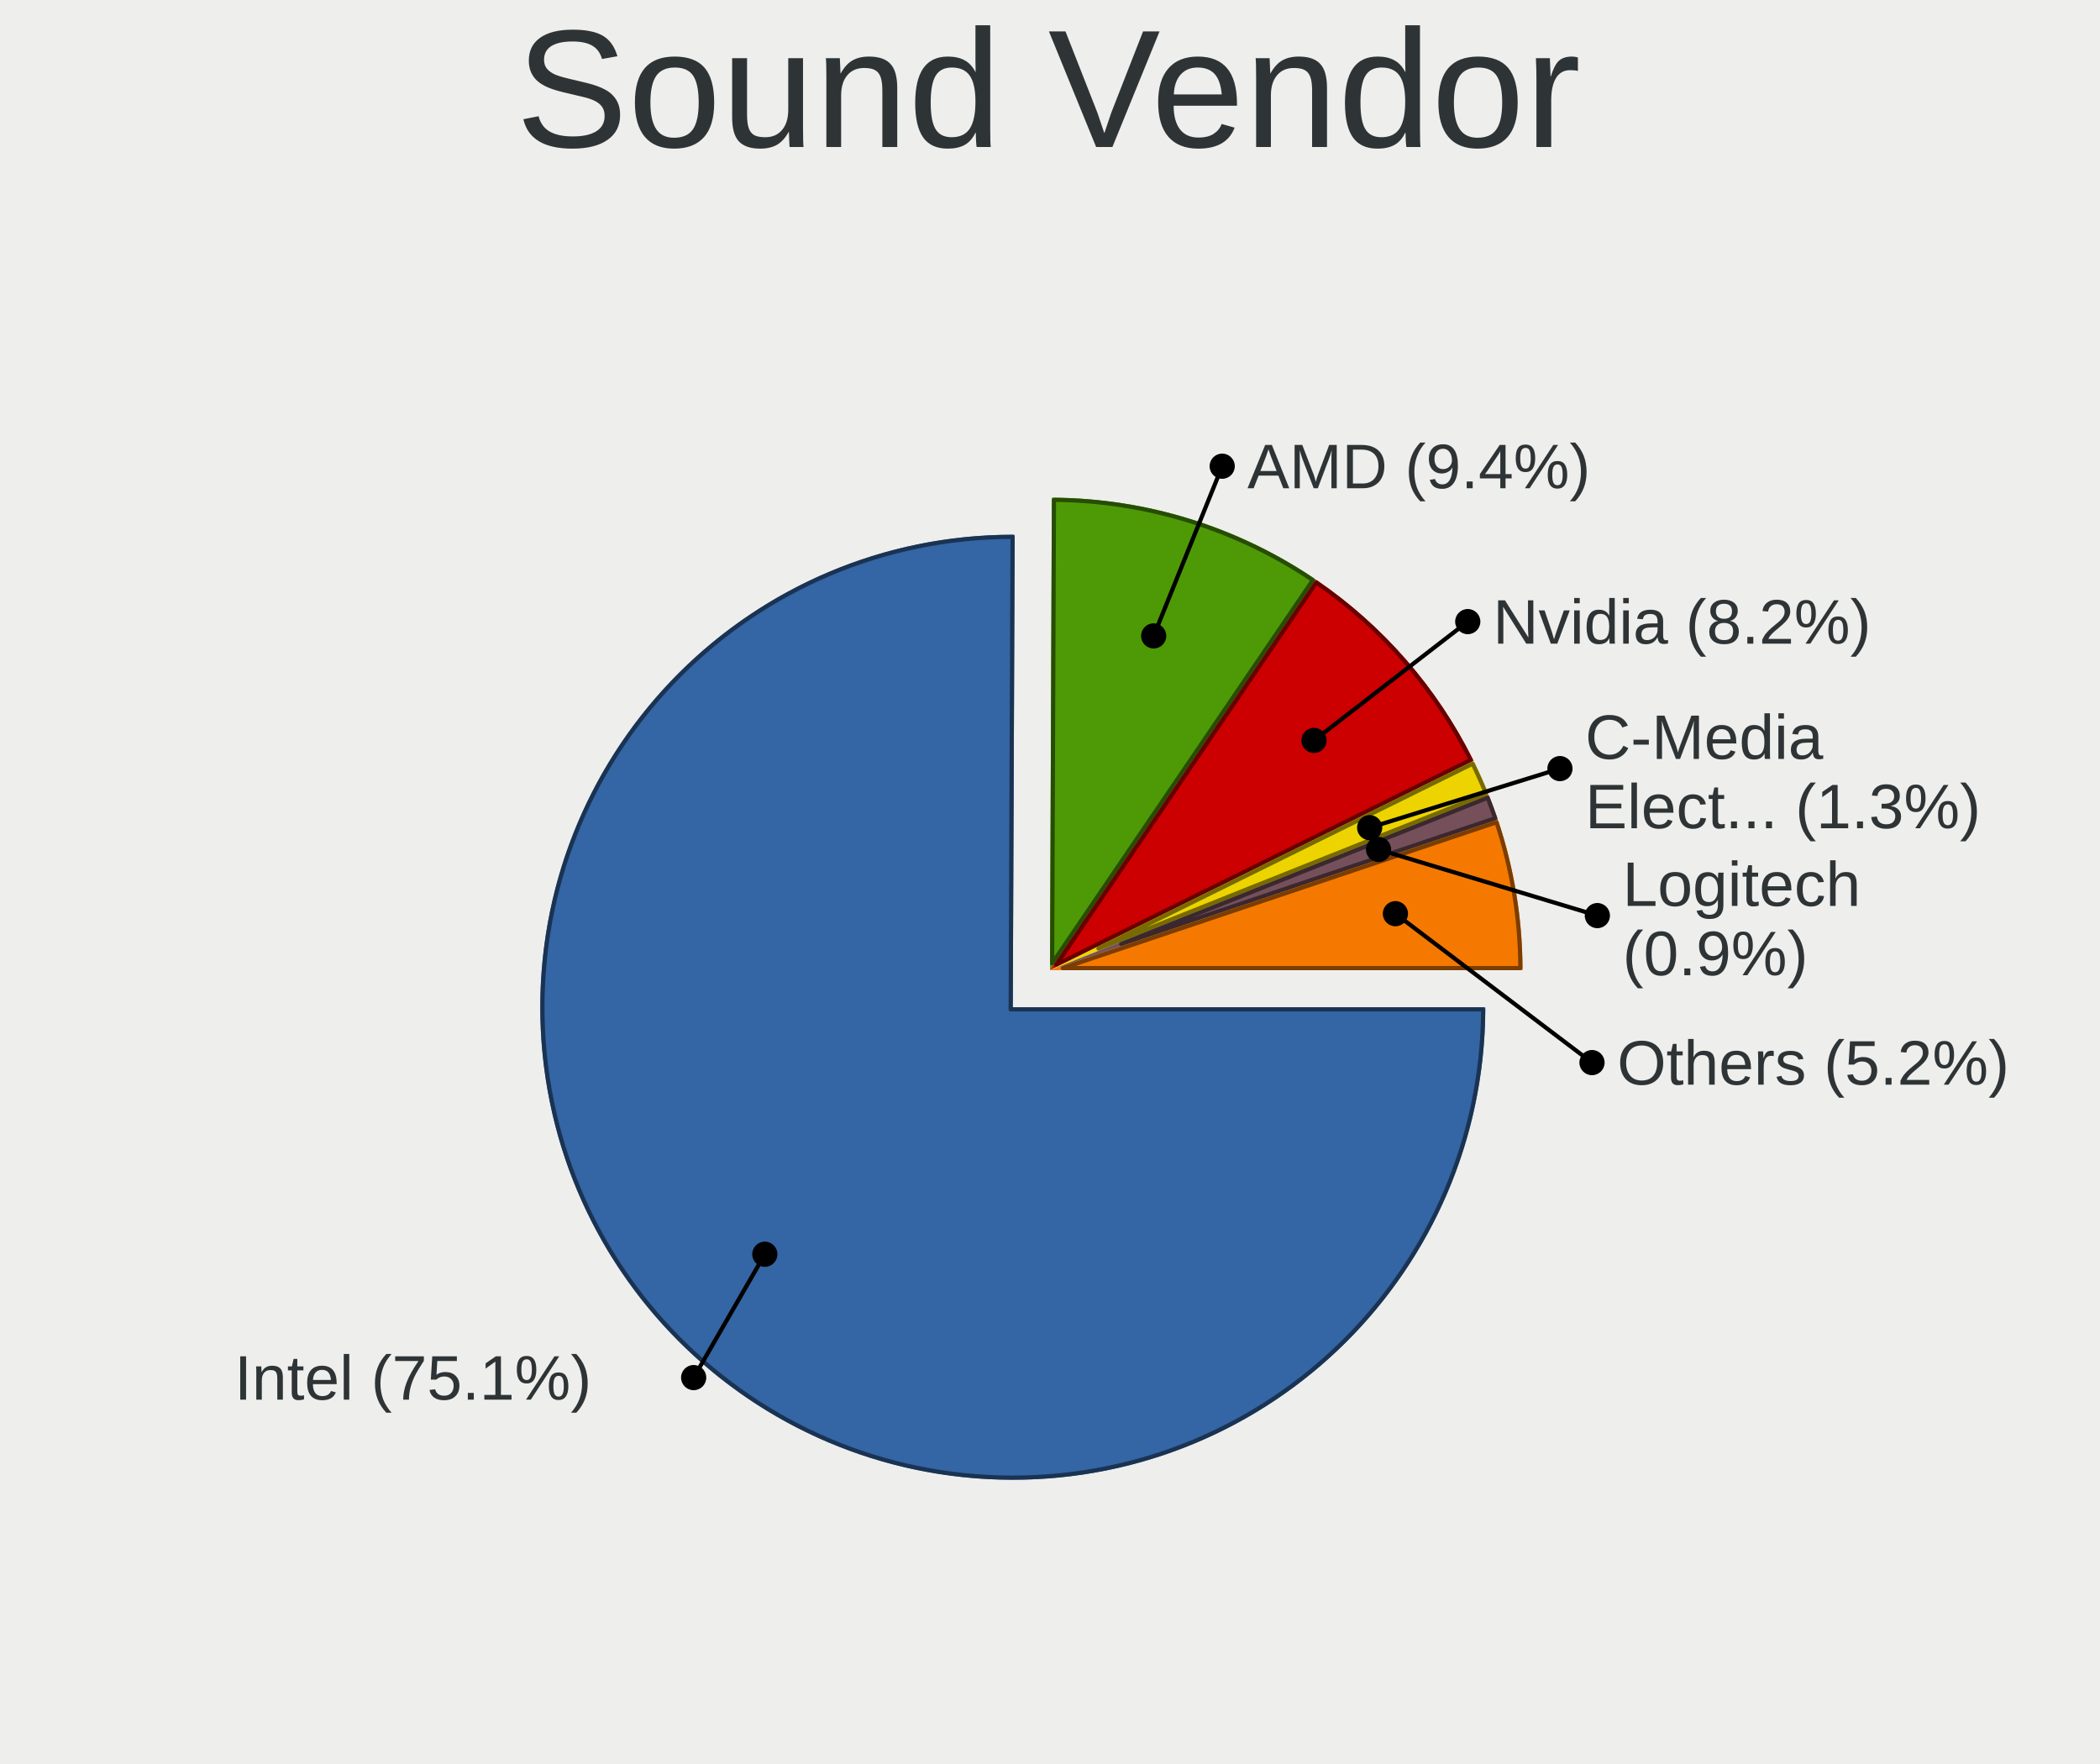
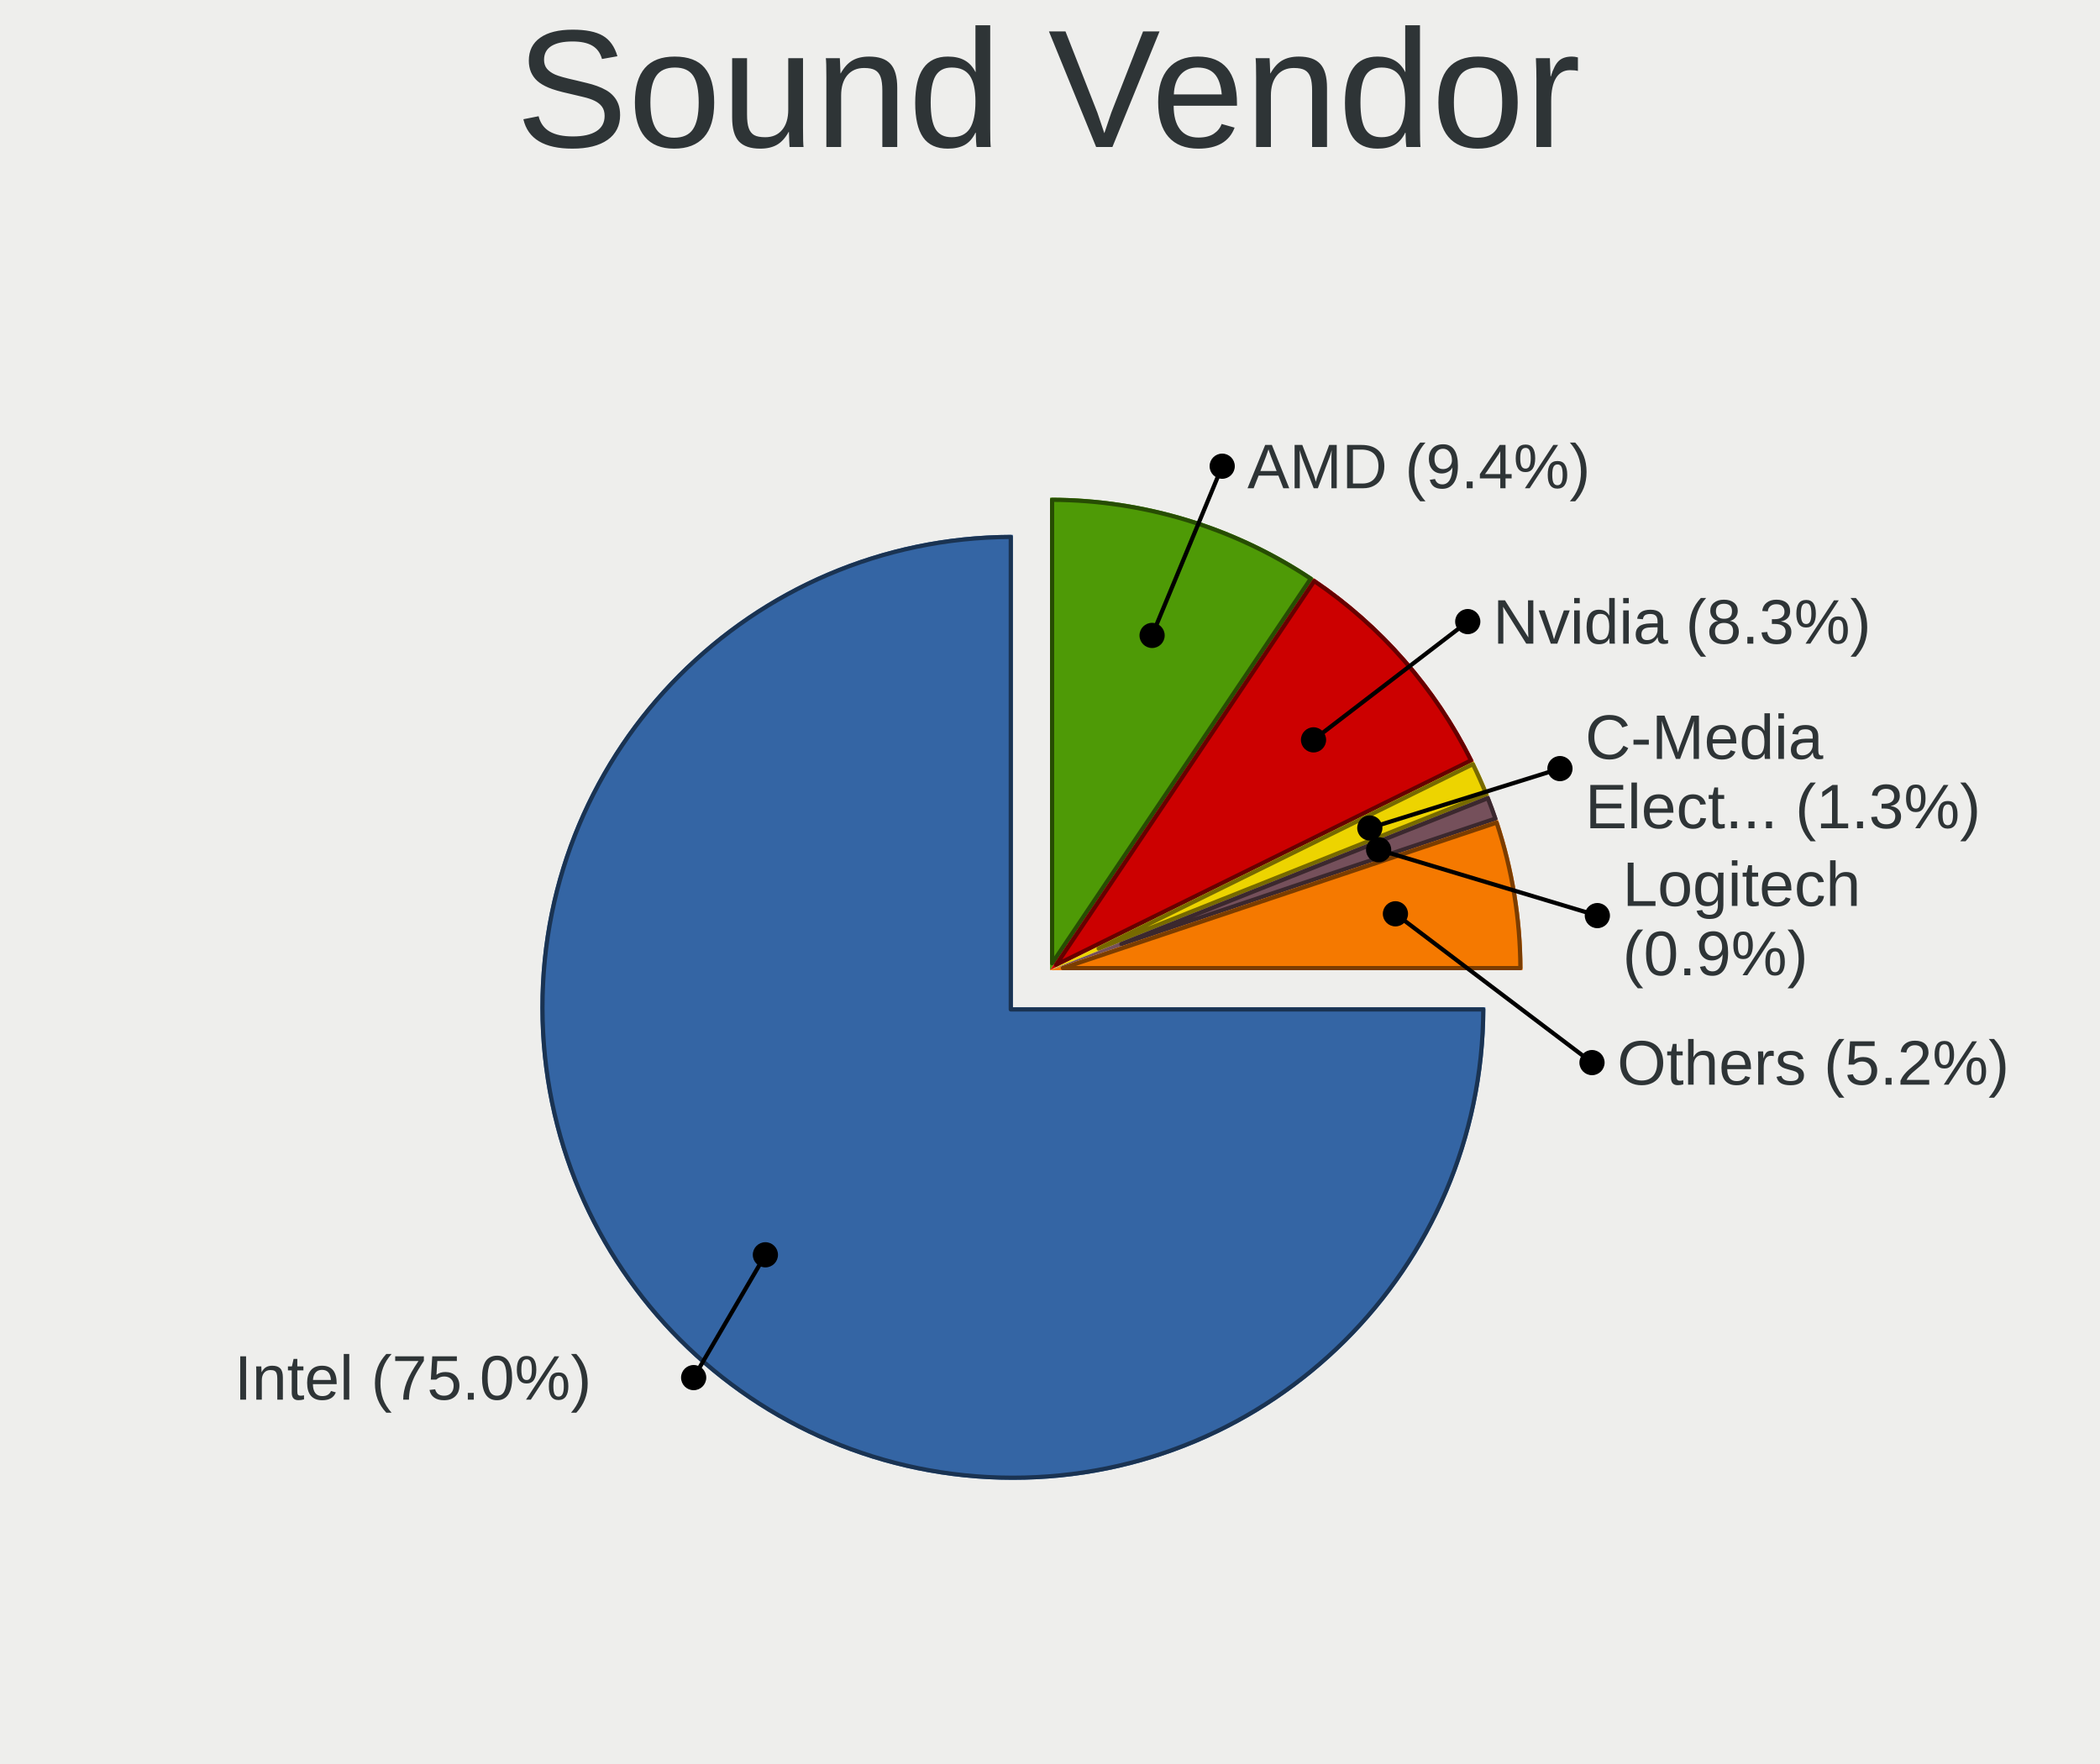
<svg xmlns="http://www.w3.org/2000/svg" width="500" height="420" version="1.0" id="ezcGraph">
  <defs />
  <g id="ezcGraphChart" color-rendering="optimizeQuality" shape-rendering="geometricPrecision" text-rendering="optimizeLegibility">
    <path d=" M 0,420 L 0,0 L 500,0 L 500,420 L 0,420 z " style="fill: #eeeeec; fill-opacity: 1.00; stroke: none;" id="ezcGraphPolygon_1" />
    <path d=" M 0,42 L 0,0 L 500,0 L 500,42 L 0,42 z " style="fill: #000000; fill-opacity: 0.00; stroke: none;" id="ezcGraphPolygon_2" />
-     <path d="M 241.14,239.82 L 353.64,239.82 A 112.50,112.50 0 1,1 241.59,127.32 z" style="fill: #3465a4; fill-opacity: 1.00; stroke: none; cursor: pointer;" id="ezcGraphCircleSector_4" />
-     <path d="M 240.64,240.32 L 353.14,240.32 A 112.00,112.00 0 1,1 241.09,127.82 z" style="fill: none; stroke: #1a3352; stroke-width: 1; stroke-opacity: 1.00; stroke-linecap: round; stroke-linejoin: round;" id="ezcGraphCircleSector_5" />
-     <path d="M 250.00,231.00 L 250.45,118.50 A 112.50,112.50 0 0,1 313.29,137.99 z" style="fill: #4e9a06; fill-opacity: 1.00; stroke: none; cursor: pointer;" id="ezcGraphCircleSector_6" />
-     <path d="M 250.51,229.37 L 250.94,119.00 A 112.00,112.00 0 0,1 312.59,138.12 z" style="fill: none; stroke: #274d03; stroke-width: 1; stroke-opacity: 1.00; stroke-linecap: round; stroke-linejoin: round;" id="ezcGraphCircleSector_7" />
-     <path d="M 250.00,231.00 L 313.29,137.99 A 112.50,112.50 0 0,1 350.86,181.16 z" style="fill: #cc0000; fill-opacity: 1.00; stroke: none; cursor: pointer;" id="ezcGraphCircleSector_8" />
-     <path d="M 251.48,229.71 L 313.42,138.68 A 112.00,112.00 0 0,1 350.19,180.93 z" style="fill: none; stroke: #660000; stroke-width: 1; stroke-opacity: 1.00; stroke-linecap: round; stroke-linejoin: round;" id="ezcGraphCircleSector_9" />
-     <path d="M 250.00,231.00 L 350.86,181.16 A 112.50,112.50 0 0,1 354.48,189.29 z" style="fill: #edd400; fill-opacity: 1.00; stroke: none; cursor: pointer;" id="ezcGraphCircleSector_10" />
-     <path d="M 261.54,225.85 L 350.63,181.83 A 112.00,112.00 0 0,1 353.83,189.01 z" style="fill: none; stroke: #776a00; stroke-width: 1; stroke-opacity: 1.00; stroke-linecap: round; stroke-linejoin: round;" id="ezcGraphCircleSector_11" />
-     <path d="M 250.00,231.00 L 354.48,189.29 A 112.50,112.50 0 0,1 356.63,195.14 z" style="fill: #75505b; fill-opacity: 1.00; stroke: none; cursor: pointer;" id="ezcGraphCircleSector_12" />
-     <path d="M 266.95,224.77 L 354.20,189.94 A 112.00,112.00 0 0,1 356.00,194.82 z" style="fill: none; stroke: #3b282e; stroke-width: 1; stroke-opacity: 1.00; stroke-linecap: round; stroke-linejoin: round;" id="ezcGraphCircleSector_13" />
-     <path d="M 250.00,231.00 L 356.63,195.14 A 112.50,112.50 0 0,1 362.50,231.00 z" style="fill: #f57900; fill-opacity: 1.00; stroke: none;" id="ezcGraphCircleSector_14" />
-     <path d="M 253.06,230.50 L 356.32,195.77 A 112.00,112.00 0 0,1 362.00,230.50 z" style="fill: none; stroke: #7b3d00; stroke-width: 1; stroke-opacity: 1.00; stroke-linecap: round; stroke-linejoin: round;" id="ezcGraphCircleSector_15" />
-     <path d=" M 182.102,298.63 L 165.158,328" style="fill: none; stroke: #000000; stroke-width: 1; stroke-opacity: 1.00; stroke-linecap: round; stroke-linejoin: round;" id="ezcGraphLine_16" />
-     <ellipse cx="182.102" cy="298.63" rx="3" ry="3" style="fill: #000000; fill-opacity: 1.00; stroke: none;" id="ezcGraphCircle_17" />
+     <path d="M 241.16,239.84 L 353.66,239.84 A 112.50,112.50 0 1,1 241.16,127.34 z" style="fill: #3465a4; fill-opacity: 1.00; stroke: none; cursor: pointer;" id="ezcGraphCircleSector_4" />
+     <path d="M 240.66,240.34 L 353.16,240.34 A 112.00,112.00 0 1,1 240.66,127.84 z" style="fill: none; stroke: #1a3352; stroke-width: 1; stroke-opacity: 1.00; stroke-linecap: round; stroke-linejoin: round;" id="ezcGraphCircleSector_5" />
+     <path d="M 250.00,231.00 L 250.00,118.50 A 112.50,112.50 0 0,1 312.78,137.65 z" style="fill: #4e9a06; fill-opacity: 1.00; stroke: none; cursor: pointer;" id="ezcGraphCircleSector_6" />
+     <path d="M 250.50,229.36 L 250.50,119.00 A 112.00,112.00 0 0,1 312.08,137.78 z" style="fill: none; stroke: #274d03; stroke-width: 1; stroke-opacity: 1.00; stroke-linecap: round; stroke-linejoin: round;" id="ezcGraphCircleSector_7" />
+     <path d="M 250.00,231.00 L 312.78,137.65 A 112.50,112.50 0 0,1 350.91,181.28 z" style="fill: #cc0000; fill-opacity: 1.00; stroke: none; cursor: pointer;" id="ezcGraphCircleSector_8" />
+     <path d="M 251.46,229.72 L 312.91,138.34 A 112.00,112.00 0 0,1 350.25,181.05 z" style="fill: none; stroke: #660000; stroke-width: 1; stroke-opacity: 1.00; stroke-linecap: round; stroke-linejoin: round;" id="ezcGraphCircleSector_9" />
+     <path d="M 250.00,231.00 L 350.91,181.28 A 112.50,112.50 0 0,1 354.52,189.39 z" style="fill: #edd400; fill-opacity: 1.00; stroke: none; cursor: pointer;" id="ezcGraphCircleSector_10" />
+     <path d="M 261.58,225.85 L 350.69,181.95 A 112.00,112.00 0 0,1 353.87,189.11 z" style="fill: none; stroke: #776a00; stroke-width: 1; stroke-opacity: 1.00; stroke-linecap: round; stroke-linejoin: round;" id="ezcGraphCircleSector_11" />
+     <path d="M 250.00,231.00 L 354.52,189.39 A 112.50,112.50 0 0,1 356.66,195.22 z" style="fill: #75505b; fill-opacity: 1.00; stroke: none; cursor: pointer;" id="ezcGraphCircleSector_12" />
+     <path d="M 267.00,224.77 L 354.24,190.04 A 112.00,112.00 0 0,1 356.03,194.91 z" style="fill: none; stroke: #3b282e; stroke-width: 1; stroke-opacity: 1.00; stroke-linecap: round; stroke-linejoin: round;" id="ezcGraphCircleSector_13" />
+     <path d="M 250.00,231.00 L 356.66,195.22 A 112.50,112.50 0 0,1 362.50,231.00 z" style="fill: #f57900; fill-opacity: 1.00; stroke: none;" id="ezcGraphCircleSector_14" />
+     <path d="M 253.06,230.50 L 356.34,195.86 A 112.00,112.00 0 0,1 362.00,230.50 z" style="fill: none; stroke: #7b3d00; stroke-width: 1; stroke-opacity: 1.00; stroke-linecap: round; stroke-linejoin: round;" id="ezcGraphCircleSector_15" />
+     <path d=" M 182.236,298.764 L 165.158,328" style="fill: none; stroke: #000000; stroke-width: 1; stroke-opacity: 1.00; stroke-linecap: round; stroke-linejoin: round;" id="ezcGraphLine_16" />
+     <ellipse cx="182.236" cy="298.764" rx="3" ry="3" style="fill: #000000; fill-opacity: 1.00; stroke: none;" id="ezcGraphCircle_17" />
    <ellipse cx="165.158" cy="328" rx="3" ry="3" style="fill: #000000; fill-opacity: 1.00; stroke: none;" id="ezcGraphCircle_18" />
-     <path d=" M 274.683,151.406 L 291,111" style="fill: none; stroke: #000000; stroke-width: 1; stroke-opacity: 1.00; stroke-linecap: round; stroke-linejoin: round;" id="ezcGraphLine_20" />
-     <ellipse cx="274.683" cy="151.406" rx="3" ry="3" style="fill: #000000; fill-opacity: 1.00; stroke: none;" id="ezcGraphCircle_21" />
+     <path d=" M 274.308,151.291 L 291,111" style="fill: none; stroke: #000000; stroke-width: 1; stroke-opacity: 1.00; stroke-linecap: round; stroke-linejoin: round;" id="ezcGraphLine_20" />
+     <ellipse cx="274.308" cy="151.291" rx="3" ry="3" style="fill: #000000; fill-opacity: 1.00; stroke: none;" id="ezcGraphCircle_21" />
    <ellipse cx="291" cy="111" rx="3" ry="3" style="fill: #000000; fill-opacity: 1.00; stroke: none;" id="ezcGraphCircle_22" />
-     <path d=" M 312.861,176.292 L 349.467,148" style="fill: none; stroke: #000000; stroke-width: 1; stroke-opacity: 1.00; stroke-linecap: round; stroke-linejoin: round;" id="ezcGraphLine_24" />
-     <ellipse cx="312.861" cy="176.292" rx="3" ry="3" style="fill: #000000; fill-opacity: 1.00; stroke: none;" id="ezcGraphCircle_25" />
+     <path d=" M 312.744,176.158 L 349.467,148" style="fill: none; stroke: #000000; stroke-width: 1; stroke-opacity: 1.00; stroke-linecap: round; stroke-linejoin: round;" id="ezcGraphLine_24" />
+     <ellipse cx="312.744" cy="176.158" rx="3" ry="3" style="fill: #000000; fill-opacity: 1.00; stroke: none;" id="ezcGraphCircle_25" />
    <ellipse cx="349.467" cy="148" rx="3" ry="3" style="fill: #000000; fill-opacity: 1.00; stroke: none;" id="ezcGraphCircle_26" />
-     <path d=" M 326.111,197.065 L 371.417,183" style="fill: none; stroke: #000000; stroke-width: 1; stroke-opacity: 1.00; stroke-linecap: round; stroke-linejoin: round;" id="ezcGraphLine_28" />
-     <ellipse cx="326.111" cy="197.065" rx="3" ry="3" style="fill: #000000; fill-opacity: 1.00; stroke: none;" id="ezcGraphCircle_29" />
+     <path d=" M 326.147,197.145 L 371.417,183" style="fill: none; stroke: #000000; stroke-width: 1; stroke-opacity: 1.00; stroke-linecap: round; stroke-linejoin: round;" id="ezcGraphLine_28" />
+     <ellipse cx="326.147" cy="197.145" rx="3" ry="3" style="fill: #000000; fill-opacity: 1.00; stroke: none;" id="ezcGraphCircle_29" />
    <ellipse cx="371.417" cy="183" rx="3" ry="3" style="fill: #000000; fill-opacity: 1.00; stroke: none;" id="ezcGraphCircle_30" />
-     <path d=" M 328.22,202.257 L 380.322,218" style="fill: none; stroke: #000000; stroke-width: 1; stroke-opacity: 1.00; stroke-linecap: round; stroke-linejoin: round;" id="ezcGraphLine_32" />
-     <ellipse cx="328.22" cy="202.257" rx="3" ry="3" style="fill: #000000; fill-opacity: 1.00; stroke: none;" id="ezcGraphCircle_33" />
+     <path d=" M 328.245,202.327 L 380.322,218" style="fill: none; stroke: #000000; stroke-width: 1; stroke-opacity: 1.00; stroke-linecap: round; stroke-linejoin: round;" id="ezcGraphLine_32" />
+     <ellipse cx="328.245" cy="202.327" rx="3" ry="3" style="fill: #000000; fill-opacity: 1.00; stroke: none;" id="ezcGraphCircle_33" />
    <ellipse cx="380.322" cy="218" rx="3" ry="3" style="fill: #000000; fill-opacity: 1.00; stroke: none;" id="ezcGraphCircle_34" />
-     <path d=" M 332.239,217.541 L 379.049,253" style="fill: none; stroke: #000000; stroke-width: 1; stroke-opacity: 1.00; stroke-linecap: round; stroke-linejoin: round;" id="ezcGraphLine_36" />
-     <ellipse cx="332.239" cy="217.541" rx="3" ry="3" style="fill: #000000; fill-opacity: 1.00; stroke: none;" id="ezcGraphCircle_37" />
+     <path d=" M 332.245,217.574 L 379.049,253" style="fill: none; stroke: #000000; stroke-width: 1; stroke-opacity: 1.00; stroke-linecap: round; stroke-linejoin: round;" id="ezcGraphLine_36" />
+     <ellipse cx="332.245" cy="217.574" rx="3" ry="3" style="fill: #000000; fill-opacity: 1.00; stroke: none;" id="ezcGraphCircle_37" />
    <ellipse cx="379.049" cy="253" rx="3" ry="3" style="fill: #000000; fill-opacity: 1.00; stroke: none;" id="ezcGraphCircle_38" />
    <g id="ezcGraphTextBox_3">
      <path d=" M 122.3,42 L 122.3,0.5 L 378.2,0.5 L 378.2,42 L 122.3,42 z " style="fill: #ffffff; fill-opacity: 0.00; stroke: none;" id="ezcGraphPolygon_40" />
      <text id="ezcGraphTextBox_3_text" x="122.8" text-length="254.4px" y="35" style="font-size: 40px; font-family: 'Arial'; fill: #2e3436; fill-opacity: 1.00; stroke: none;">Sound Vendor</text>
    </g>
    <g id="ezcGraphTextBox_19" style=" cursor: pointer;">
      <path d=" M 55.308,336.5 L 55.308,320 L 160.158,320 L 160.158,336.5 L 55.308,336.5 z " style="fill: #ffffff; fill-opacity: 0.00; stroke: none;" id="ezcGraphPolygon_41" />
-       <text id="ezcGraphTextBox_19_text" x="55.808" text-length="103.35px" y="333.25" style="font-size: 15px; font-family: 'Arial'; fill: #2e3436; fill-opacity: 1.00; stroke: none;">Intel (75.1%)</text>
+       <text id="ezcGraphTextBox_19_text" x="55.808" text-length="103.35px" y="333.25" style="font-size: 15px; font-family: 'Arial'; fill: #2e3436; fill-opacity: 1.00; stroke: none;">Intel (75.0%)</text>
    </g>
    <g id="ezcGraphTextBox_23" style=" cursor: pointer;">
      <path d=" M 296.5,119.5 L 296.5,103 L 377.5,103 L 377.5,119.5 L 296.5,119.5 z " style="fill: #ffffff; fill-opacity: 0.00; stroke: none;" id="ezcGraphPolygon_42" />
      <text id="ezcGraphTextBox_23_text" x="297" text-length="79.5px" y="116.25" style="font-size: 15px; font-family: 'Arial'; fill: #2e3436; fill-opacity: 1.00; stroke: none;">AMD (9.4%)</text>
    </g>
    <g id="ezcGraphTextBox_27" style=" cursor: pointer;">
      <path d=" M 354.967,156.5 L 354.967,140 L 459.817,140 L 459.817,156.5 L 354.967,156.5 z " style="fill: #ffffff; fill-opacity: 0.00; stroke: none;" id="ezcGraphPolygon_43" />
-       <text id="ezcGraphTextBox_27_text" x="355.467" text-length="103.35px" y="153.25" style="font-size: 15px; font-family: 'Arial'; fill: #2e3436; fill-opacity: 1.00; stroke: none;">Nvidia (8.2%)</text>
+       <text id="ezcGraphTextBox_27_text" x="355.467" text-length="103.35px" y="153.25" style="font-size: 15px; font-family: 'Arial'; fill: #2e3436; fill-opacity: 1.00; stroke: none;">Nvidia (8.3%)</text>
    </g>
    <g id="ezcGraphTextBox_31" style=" cursor: pointer;">
      <path d=" M 376.917,199.05 L 376.917,167.45 L 497.667,167.45 L 497.667,199.05 L 376.917,199.05 z " style="fill: #ffffff; fill-opacity: 0.00; stroke: none;" id="ezcGraphPolygon_44" />
      <text id="ezcGraphTextBox_31_text" x="377.417" text-length="55.65px" y="180.7" style="font-size: 15px; font-family: 'Arial'; fill: #2e3436; fill-opacity: 1.00; stroke: none;">C-Media</text>
      <text id="ezcGraphTextBox_31_text" x="377.417" text-length="119.25px" y="197.2" style="font-size: 15px; font-family: 'Arial'; fill: #2e3436; fill-opacity: 1.00; stroke: none;">Elect... (1.3%)</text>
    </g>
    <g id="ezcGraphTextBox_35" style=" cursor: pointer;">
      <path d=" M 385.822,234.05 L 385.822,202.45 L 450.922,202.45 L 450.922,234.05 L 385.822,234.05 z " style="fill: #ffffff; fill-opacity: 0.00; stroke: none;" id="ezcGraphPolygon_45" />
      <text id="ezcGraphTextBox_35_text" x="386.322" text-length="63.6px" y="215.7" style="font-size: 15px; font-family: 'Arial'; fill: #2e3436; fill-opacity: 1.00; stroke: none;">Logitech</text>
      <text id="ezcGraphTextBox_35_text" x="386.322" text-length="47.7px" y="232.2" style="font-size: 15px; font-family: 'Arial'; fill: #2e3436; fill-opacity: 1.00; stroke: none;">(0.9%)</text>
    </g>
    <g id="ezcGraphTextBox_39">
      <path d=" M 384.549,261.5 L 384.549,245 L 489.399,245 L 489.399,261.5 L 384.549,261.5 z " style="fill: #ffffff; fill-opacity: 0.00; stroke: none;" id="ezcGraphPolygon_46" />
      <text id="ezcGraphTextBox_39_text" x="385.049" text-length="103.35px" y="258.25" style="font-size: 15px; font-family: 'Arial'; fill: #2e3436; fill-opacity: 1.00; stroke: none;">Others (5.2%)</text>
    </g>
  </g>
</svg>
